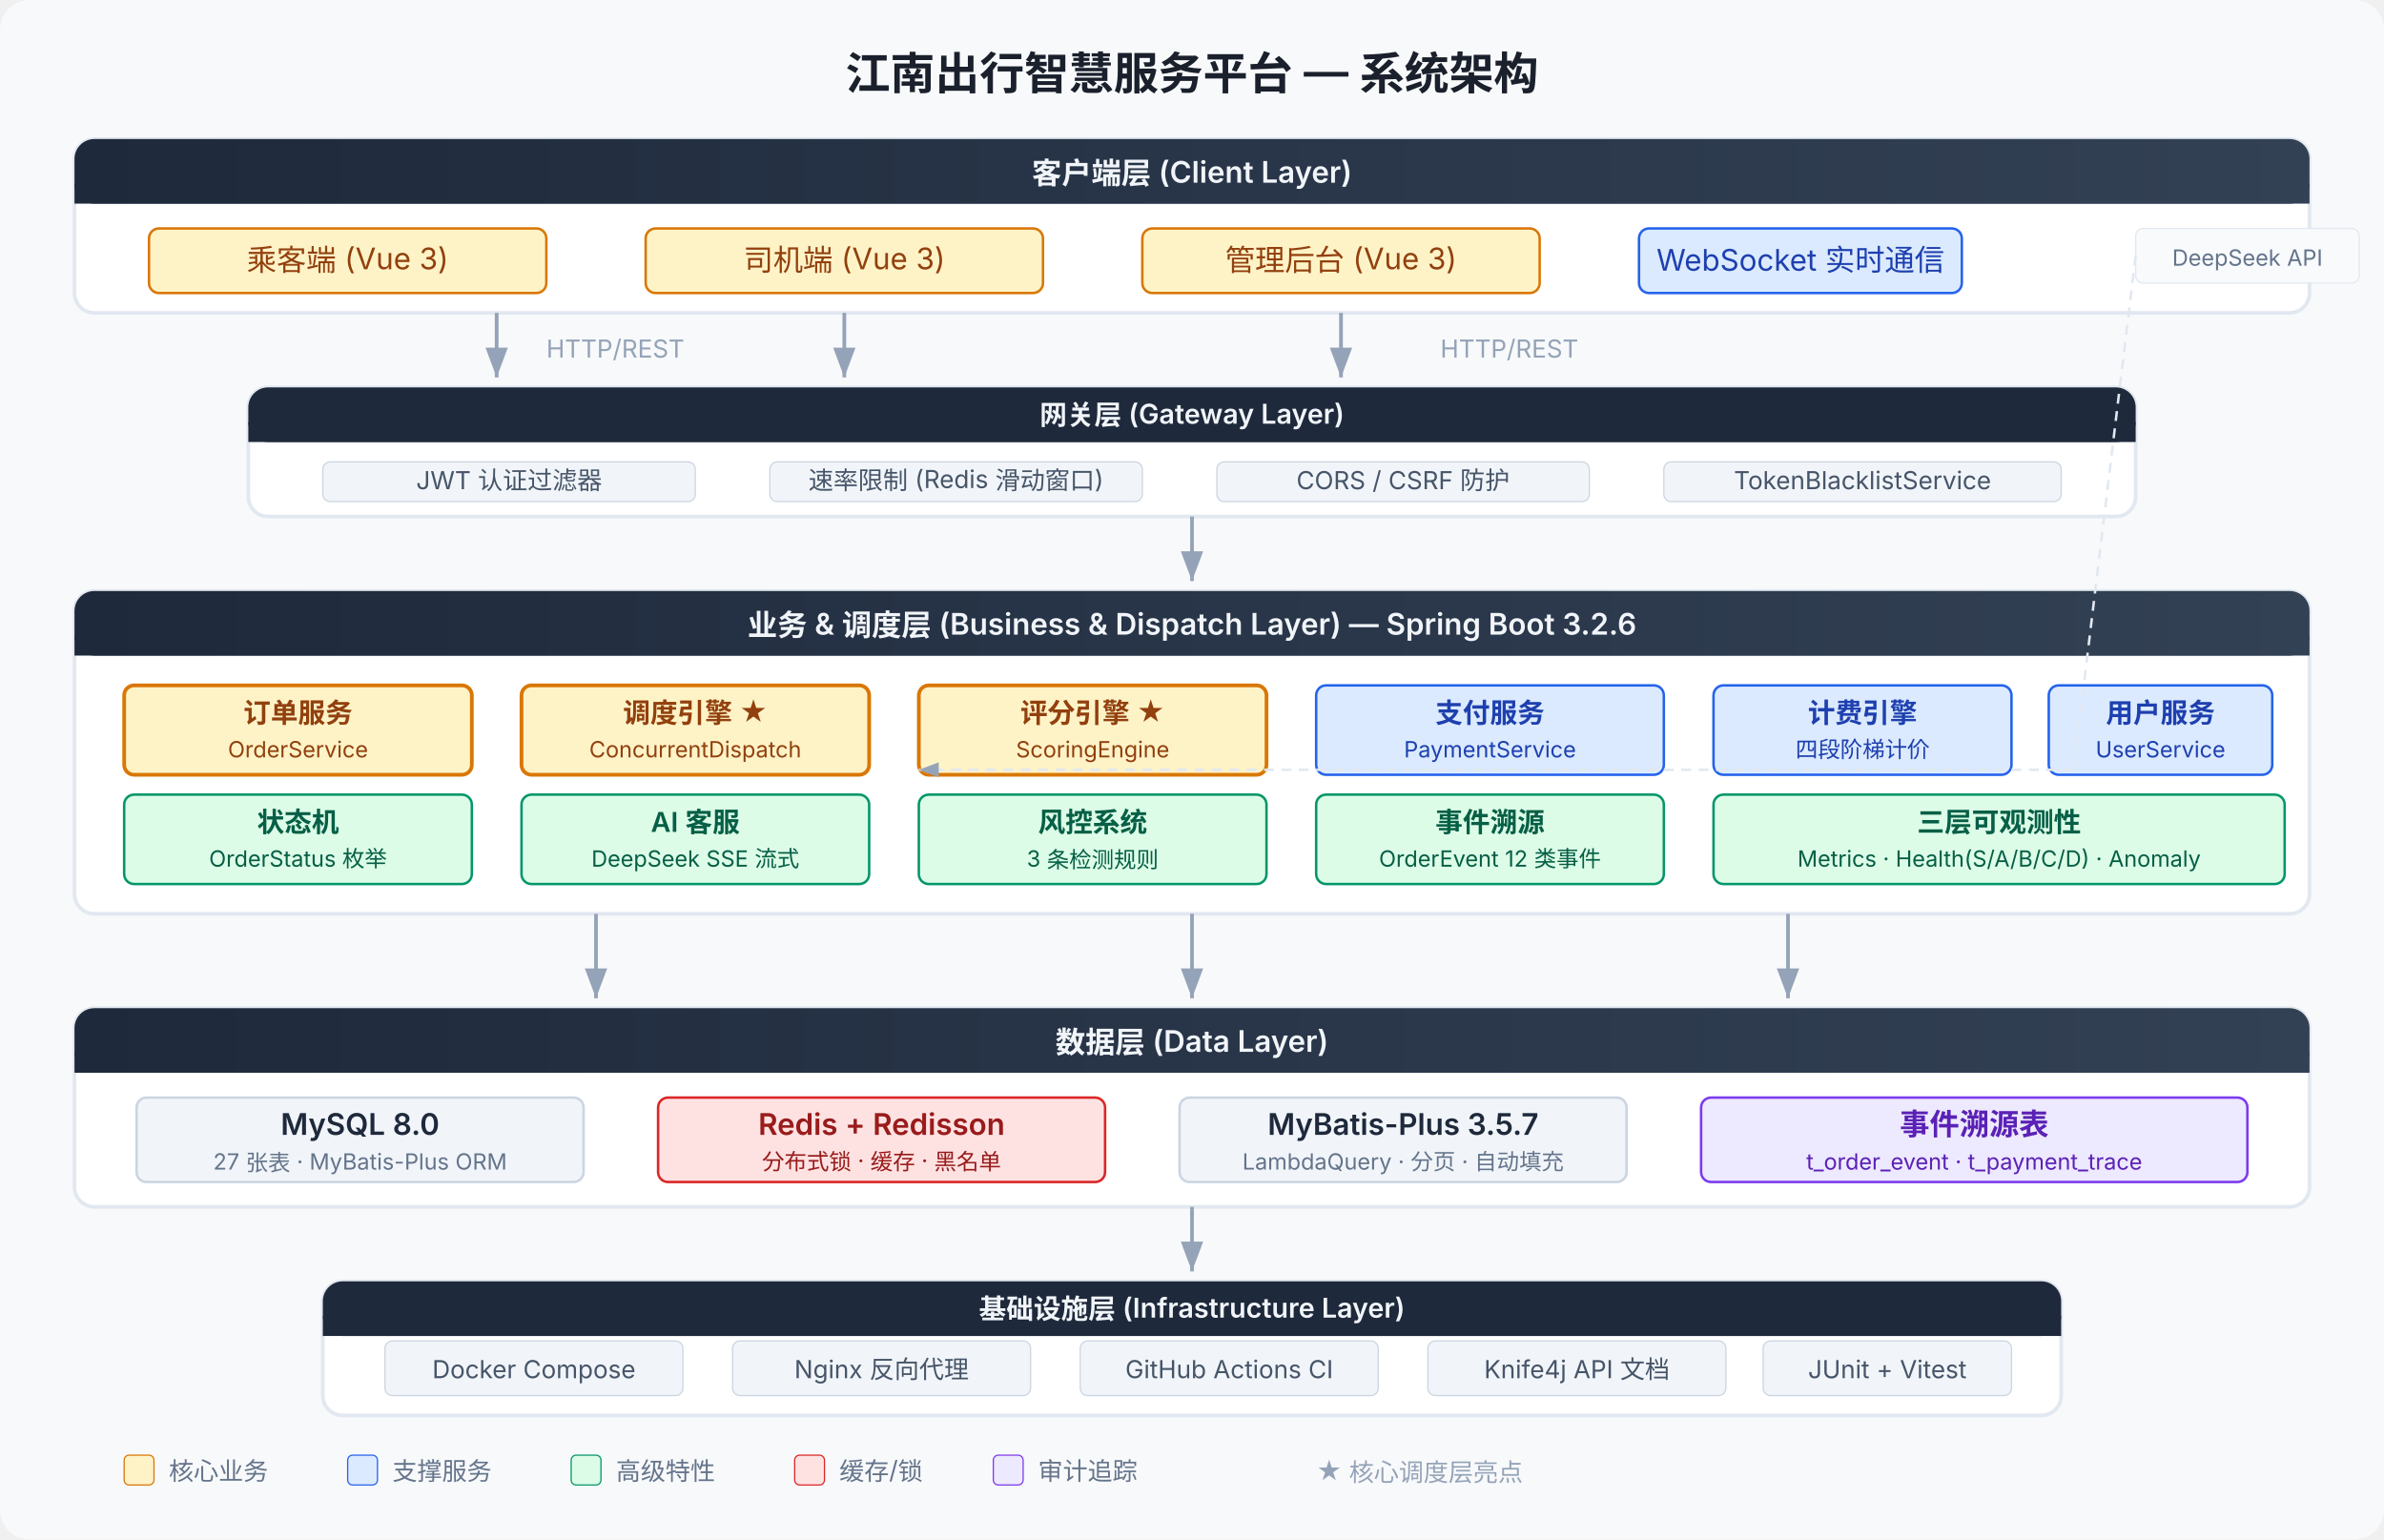
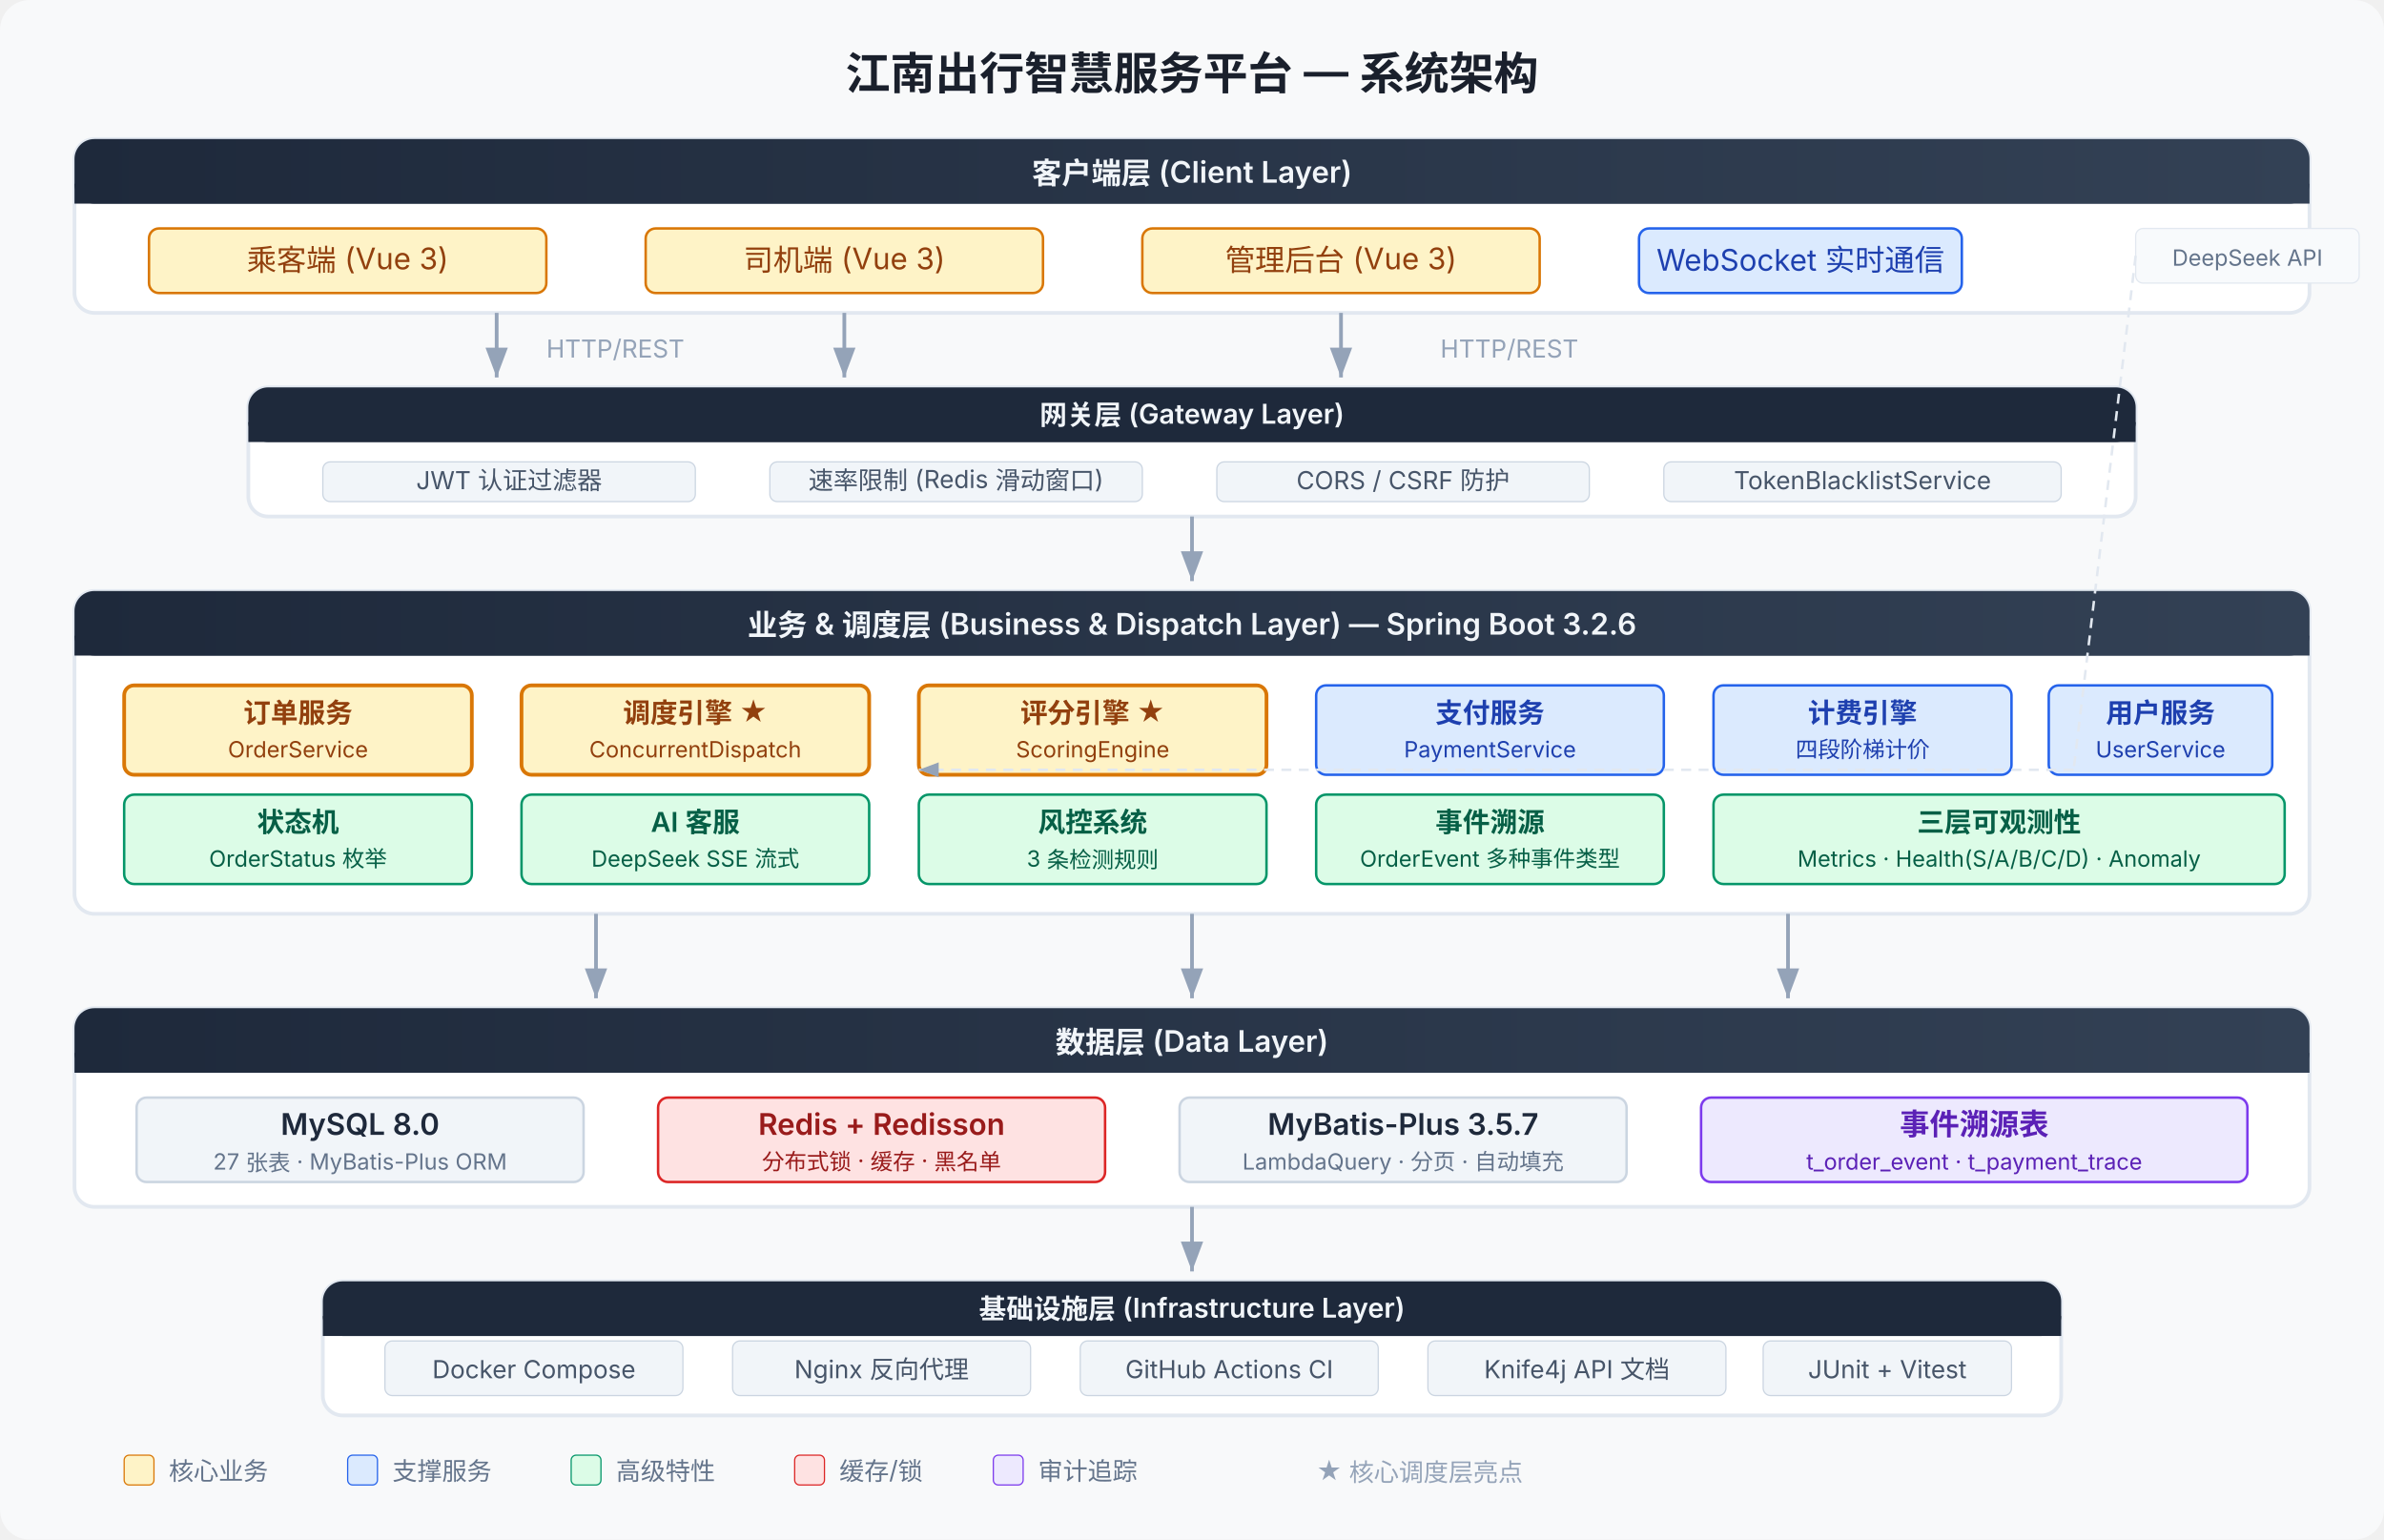
<svg xmlns="http://www.w3.org/2000/svg" viewBox="0 0 960 620" font-family="'Inter', 'Noto Sans SC', system-ui, sans-serif">
  <defs>
    <marker id="arrow" markerWidth="8" markerHeight="6" refX="8" refY="3" orient="auto">
      <path d="M0,0 L8,3 L0,6 Z" fill="#94a3b8" />
    </marker>
    <linearGradient id="headerGrad" x1="0" y1="0" x2="1" y2="0">
      <stop offset="0%" stop-color="#1e293b" />
      <stop offset="100%" stop-color="#334155" />
    </linearGradient>
  </defs>
  <rect width="960" height="620" fill="#f8f9fa" rx="12" />
  <text x="480" y="36" text-anchor="middle" font-size="18" font-weight="600" fill="#1a202c">江南出行智慧服务平台 — 系统架构</text>
  <rect x="30" y="56" width="900" height="70" rx="8" fill="#ffffff" stroke="#e2e8f0" stroke-width="1.5" />
  <rect x="30" y="56" width="900" height="26" rx="8" fill="url(#headerGrad)" />
  <rect x="30" y="74" width="900" height="8" fill="url(#headerGrad)" />
  <text x="480" y="74" text-anchor="middle" font-size="12" font-weight="600" fill="#f1f5f9">客户端层 (Client Layer)</text>
  <rect x="60" y="92" width="160" height="26" rx="4" fill="#fef3c7" stroke="#d97706" stroke-width="1" />
  <text x="140" y="109" text-anchor="middle" font-size="12" fill="#92400e">乘客端 (Vue 3)</text>
  <rect x="260" y="92" width="160" height="26" rx="4" fill="#fef3c7" stroke="#d97706" stroke-width="1" />
  <text x="340" y="109" text-anchor="middle" font-size="12" fill="#92400e">司机端 (Vue 3)</text>
  <rect x="460" y="92" width="160" height="26" rx="4" fill="#fef3c7" stroke="#d97706" stroke-width="1" />
  <text x="540" y="109" text-anchor="middle" font-size="12" fill="#92400e">管理后台 (Vue 3)</text>
  <rect x="660" y="92" width="130" height="26" rx="4" fill="#dbeafe" stroke="#2563eb" stroke-width="1" />
  <text x="725" y="109" text-anchor="middle" font-size="12" fill="#1e40af">WebSocket 实时通信</text>
  <line x1="200" y1="126" x2="200" y2="152" stroke="#94a3b8" stroke-width="1.5" marker-end="url(#arrow)" />
  <line x1="340" y1="126" x2="340" y2="152" stroke="#94a3b8" stroke-width="1.5" marker-end="url(#arrow)" />
  <line x1="540" y1="126" x2="540" y2="152" stroke="#94a3b8" stroke-width="1.5" marker-end="url(#arrow)" />
  <text x="220" y="144" font-size="10" fill="#94a3b8">HTTP/REST</text>
  <text x="580" y="144" font-size="10" fill="#94a3b8">HTTP/REST</text>
  <rect x="100" y="156" width="760" height="52" rx="8" fill="#ffffff" stroke="#e2e8f0" stroke-width="1.5" />
  <rect x="100" y="156" width="760" height="22" rx="8" fill="#1e293b" />
  <rect x="100" y="170" width="760" height="8" fill="#1e293b" />
  <text x="480" y="171" text-anchor="middle" font-size="11" font-weight="600" fill="#f1f5f9">网关层 (Gateway Layer)</text>
  <rect x="130" y="186" width="150" height="16" rx="3" fill="#f1f5f9" stroke="#cbd5e1" stroke-width="0.5" />
  <text x="205" y="197" text-anchor="middle" font-size="10" fill="#475569">JWT 认证过滤器</text>
  <rect x="310" y="186" width="150" height="16" rx="3" fill="#f1f5f9" stroke="#cbd5e1" stroke-width="0.5" />
  <text x="385" y="197" text-anchor="middle" font-size="10" fill="#475569">速率限制 (Redis 滑动窗口)</text>
  <rect x="490" y="186" width="150" height="16" rx="3" fill="#f1f5f9" stroke="#cbd5e1" stroke-width="0.5" />
  <text x="565" y="197" text-anchor="middle" font-size="10" fill="#475569">CORS / CSRF 防护</text>
  <rect x="670" y="186" width="160" height="16" rx="3" fill="#f1f5f9" stroke="#cbd5e1" stroke-width="0.5" />
  <text x="750" y="197" text-anchor="middle" font-size="10" fill="#475569">TokenBlacklistService</text>
  <line x1="480" y1="208" x2="480" y2="234" stroke="#94a3b8" stroke-width="1.5" marker-end="url(#arrow)" />
  <rect x="30" y="238" width="900" height="130" rx="8" fill="#ffffff" stroke="#e2e8f0" stroke-width="1.5" />
  <rect x="30" y="238" width="900" height="26" rx="8" fill="url(#headerGrad)" />
  <rect x="30" y="256" width="900" height="8" fill="url(#headerGrad)" />
  <text x="480" y="256" text-anchor="middle" font-size="12" font-weight="600" fill="#f1f5f9">业务 &amp; 调度层 (Business &amp; Dispatch Layer) — Spring Boot 3.2.6</text>
  <rect x="50" y="276" width="140" height="36" rx="4" fill="#fef3c7" stroke="#d97706" stroke-width="1.5" />
  <text x="120" y="291" text-anchor="middle" font-size="11" font-weight="600" fill="#92400e">订单服务</text>
  <text x="120" y="305" text-anchor="middle" font-size="9" fill="#92400e">OrderService</text>
  <rect x="210" y="276" width="140" height="36" rx="4" fill="#fef3c7" stroke="#d97706" stroke-width="1.5" />
  <text x="280" y="291" text-anchor="middle" font-size="11" font-weight="600" fill="#92400e">调度引擎 ★</text>
  <text x="280" y="305" text-anchor="middle" font-size="9" fill="#92400e">ConcurrentDispatch</text>
  <rect x="370" y="276" width="140" height="36" rx="4" fill="#fef3c7" stroke="#d97706" stroke-width="1.5" />
  <text x="440" y="291" text-anchor="middle" font-size="11" font-weight="600" fill="#92400e">评分引擎 ★</text>
  <text x="440" y="305" text-anchor="middle" font-size="9" fill="#92400e">ScoringEngine</text>
  <rect x="530" y="276" width="140" height="36" rx="4" fill="#dbeafe" stroke="#2563eb" stroke-width="1" />
  <text x="600" y="291" text-anchor="middle" font-size="11" font-weight="600" fill="#1e40af">支付服务</text>
  <text x="600" y="305" text-anchor="middle" font-size="9" fill="#1e40af">PaymentService</text>
  <rect x="690" y="276" width="120" height="36" rx="4" fill="#dbeafe" stroke="#2563eb" stroke-width="1" />
  <text x="750" y="291" text-anchor="middle" font-size="11" font-weight="600" fill="#1e40af">计费引擎</text>
  <text x="750" y="305" text-anchor="middle" font-size="9" fill="#1e40af">四段阶梯计价</text>
  <rect x="825" y="276" width="90" height="36" rx="4" fill="#dbeafe" stroke="#2563eb" stroke-width="1" />
  <text x="870" y="291" text-anchor="middle" font-size="11" font-weight="600" fill="#1e40af">用户服务</text>
  <text x="870" y="305" text-anchor="middle" font-size="9" fill="#1e40af">UserService</text>
  <rect x="50" y="320" width="140" height="36" rx="4" fill="#dcfce7" stroke="#059669" stroke-width="1" />
  <text x="120" y="335" text-anchor="middle" font-size="11" font-weight="600" fill="#065f46">状态机</text>
  <text x="120" y="349" text-anchor="middle" font-size="9" fill="#065f46">OrderStatus 枚举</text>
  <rect x="210" y="320" width="140" height="36" rx="4" fill="#dcfce7" stroke="#059669" stroke-width="1" />
  <text x="280" y="335" text-anchor="middle" font-size="11" font-weight="600" fill="#065f46">AI 客服</text>
  <text x="280" y="349" text-anchor="middle" font-size="9" fill="#065f46">DeepSeek SSE 流式</text>
  <rect x="370" y="320" width="140" height="36" rx="4" fill="#dcfce7" stroke="#059669" stroke-width="1" />
  <text x="440" y="335" text-anchor="middle" font-size="11" font-weight="600" fill="#065f46">风控系统</text>
  <text x="440" y="349" text-anchor="middle" font-size="9" fill="#065f46">3 条检测规则</text>
  <rect x="530" y="320" width="140" height="36" rx="4" fill="#dcfce7" stroke="#059669" stroke-width="1" />
  <text x="600" y="335" text-anchor="middle" font-size="11" font-weight="600" fill="#065f46">事件溯源</text>
-   <text x="600" y="349" text-anchor="middle" font-size="9" fill="#065f46">OrderEvent 12 类事件</text>
+   <text x="600" y="349" text-anchor="middle" font-size="9" fill="#065f46">OrderEvent 多种事件类型</text>
  <rect x="690" y="320" width="230" height="36" rx="4" fill="#dcfce7" stroke="#059669" stroke-width="1" />
  <text x="805" y="335" text-anchor="middle" font-size="11" font-weight="600" fill="#065f46">三层可观测性</text>
  <text x="805" y="349" text-anchor="middle" font-size="9" fill="#065f46">Metrics · Health(S/A/B/C/D) · Anomaly</text>
  <line x1="240" y1="368" x2="240" y2="402" stroke="#94a3b8" stroke-width="1.5" marker-end="url(#arrow)" />
  <line x1="480" y1="368" x2="480" y2="402" stroke="#94a3b8" stroke-width="1.5" marker-end="url(#arrow)" />
  <line x1="720" y1="368" x2="720" y2="402" stroke="#94a3b8" stroke-width="1.5" marker-end="url(#arrow)" />
  <rect x="30" y="406" width="900" height="80" rx="8" fill="#ffffff" stroke="#e2e8f0" stroke-width="1.5" />
  <rect x="30" y="406" width="900" height="26" rx="8" fill="url(#headerGrad)" />
  <rect x="30" y="424" width="900" height="8" fill="url(#headerGrad)" />
  <text x="480" y="424" text-anchor="middle" font-size="12" font-weight="600" fill="#f1f5f9">数据层 (Data Layer)</text>
  <rect x="55" y="442" width="180" height="34" rx="4" fill="#f1f5f9" stroke="#cbd5e1" stroke-width="1" />
  <text x="145" y="457" text-anchor="middle" font-size="12" font-weight="600" fill="#1e293b">MySQL 8.0</text>
  <text x="145" y="471" text-anchor="middle" font-size="9" fill="#64748b">27 张表 · MyBatis-Plus ORM</text>
  <rect x="265" y="442" width="180" height="34" rx="4" fill="#fee2e2" stroke="#dc2626" stroke-width="1" />
  <text x="355" y="457" text-anchor="middle" font-size="12" font-weight="600" fill="#991b1b">Redis + Redisson</text>
  <text x="355" y="471" text-anchor="middle" font-size="9" fill="#991b1b">分布式锁 · 缓存 · 黑名单</text>
  <rect x="475" y="442" width="180" height="34" rx="4" fill="#f1f5f9" stroke="#cbd5e1" stroke-width="1" />
  <text x="565" y="457" text-anchor="middle" font-size="12" font-weight="600" fill="#1e293b">MyBatis-Plus 3.5.7</text>
  <text x="565" y="471" text-anchor="middle" font-size="9" fill="#64748b">LambdaQuery · 分页 · 自动填充</text>
  <rect x="685" y="442" width="220" height="34" rx="4" fill="#ede9fe" stroke="#7c3aed" stroke-width="1" />
  <text x="795" y="457" text-anchor="middle" font-size="12" font-weight="600" fill="#5b21b6">事件溯源表</text>
  <text x="795" y="471" text-anchor="middle" font-size="9" fill="#5b21b6">t_order_event · t_payment_trace</text>
  <line x1="480" y1="486" x2="480" y2="512" stroke="#94a3b8" stroke-width="1.5" marker-end="url(#arrow)" />
  <rect x="130" y="516" width="700" height="54" rx="8" fill="#ffffff" stroke="#e2e8f0" stroke-width="1.5" />
  <rect x="130" y="516" width="700" height="22" rx="8" fill="#1e293b" />
  <rect x="130" y="530" width="700" height="8" fill="#1e293b" />
  <text x="480" y="531" text-anchor="middle" font-size="11" font-weight="600" fill="#f1f5f9">基础设施层 (Infrastructure Layer)</text>
  <rect x="155" y="540" width="120" height="22" rx="3" fill="#f1f5f9" stroke="#cbd5e1" stroke-width="0.5" />
  <text x="215" y="555" text-anchor="middle" font-size="10" fill="#475569">Docker Compose</text>
  <rect x="295" y="540" width="120" height="22" rx="3" fill="#f1f5f9" stroke="#cbd5e1" stroke-width="0.5" />
  <text x="355" y="555" text-anchor="middle" font-size="10" fill="#475569">Nginx 反向代理</text>
  <rect x="435" y="540" width="120" height="22" rx="3" fill="#f1f5f9" stroke="#cbd5e1" stroke-width="0.5" />
  <text x="495" y="555" text-anchor="middle" font-size="10" fill="#475569">GitHub Actions CI</text>
  <rect x="575" y="540" width="120" height="22" rx="3" fill="#f1f5f9" stroke="#cbd5e1" stroke-width="0.5" />
  <text x="635" y="555" text-anchor="middle" font-size="10" fill="#475569">Knife4j API 文档</text>
  <rect x="710" y="540" width="100" height="22" rx="3" fill="#f1f5f9" stroke="#cbd5e1" stroke-width="0.5" />
  <text x="760" y="555" text-anchor="middle" font-size="10" fill="#475569">JUnit + Vitest</text>
  <rect x="860" y="92" width="90" height="22" rx="3" fill="#f8fafc" stroke="#e2e8f0" stroke-width="0.5" />
  <text x="905" y="107" text-anchor="middle" font-size="9" fill="#64748b">DeepSeek API</text>
  <line x1="860" y1="103" x2="835" y2="310" stroke="#e2e8f0" stroke-width="1" stroke-dasharray="4,3" />
  <line x1="835" y1="310" x2="370" y2="310" stroke="#e2e8f0" stroke-width="1" stroke-dasharray="4,3" marker-end="url(#arrow)" />
  <rect x="30" y="580" width="900" height="32" rx="4" fill="transparent" />
  <rect x="50" y="586" width="12" height="12" rx="2" fill="#fef3c7" stroke="#d97706" stroke-width="0.5" />
  <text x="68" y="596" font-size="10" fill="#64748b">核心业务</text>
  <rect x="140" y="586" width="12" height="12" rx="2" fill="#dbeafe" stroke="#2563eb" stroke-width="0.5" />
  <text x="158" y="596" font-size="10" fill="#64748b">支撑服务</text>
  <rect x="230" y="586" width="12" height="12" rx="2" fill="#dcfce7" stroke="#059669" stroke-width="0.5" />
  <text x="248" y="596" font-size="10" fill="#64748b">高级特性</text>
  <rect x="320" y="586" width="12" height="12" rx="2" fill="#fee2e2" stroke="#dc2626" stroke-width="0.5" />
  <text x="338" y="596" font-size="10" fill="#64748b">缓存/锁</text>
  <rect x="400" y="586" width="12" height="12" rx="2" fill="#ede9fe" stroke="#7c3aed" stroke-width="0.5" />
  <text x="418" y="596" font-size="10" fill="#64748b">审计追踪</text>
  <text x="530" y="596" font-size="10" fill="#94a3b8">★ 核心调度层亮点</text>
</svg>
